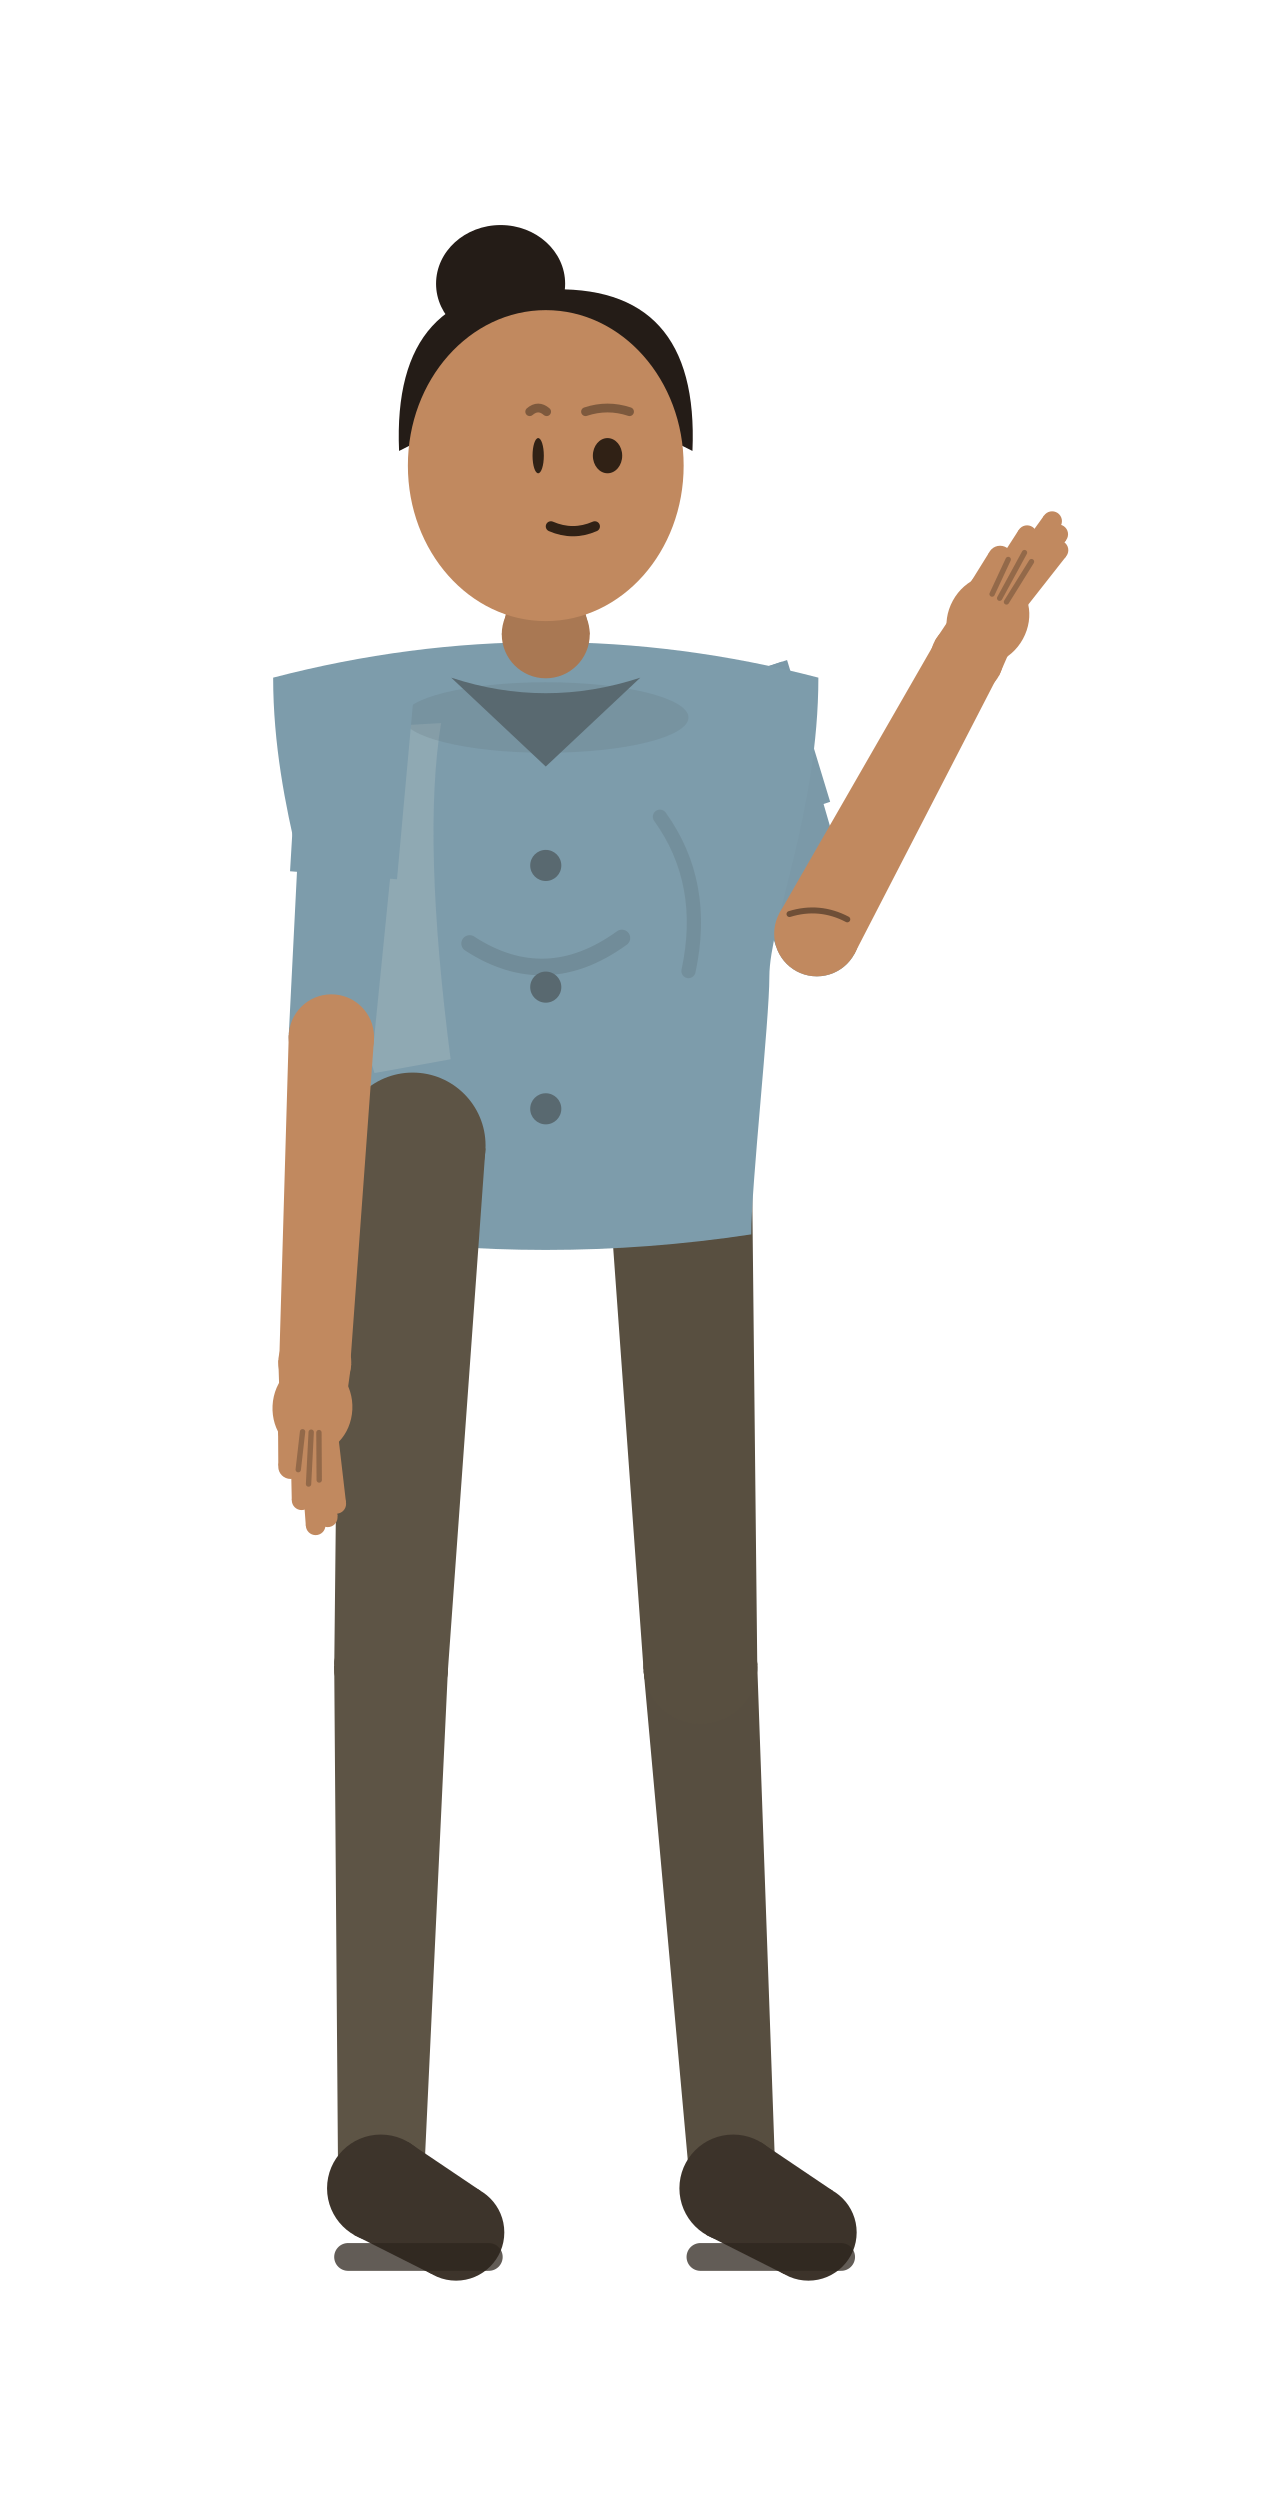
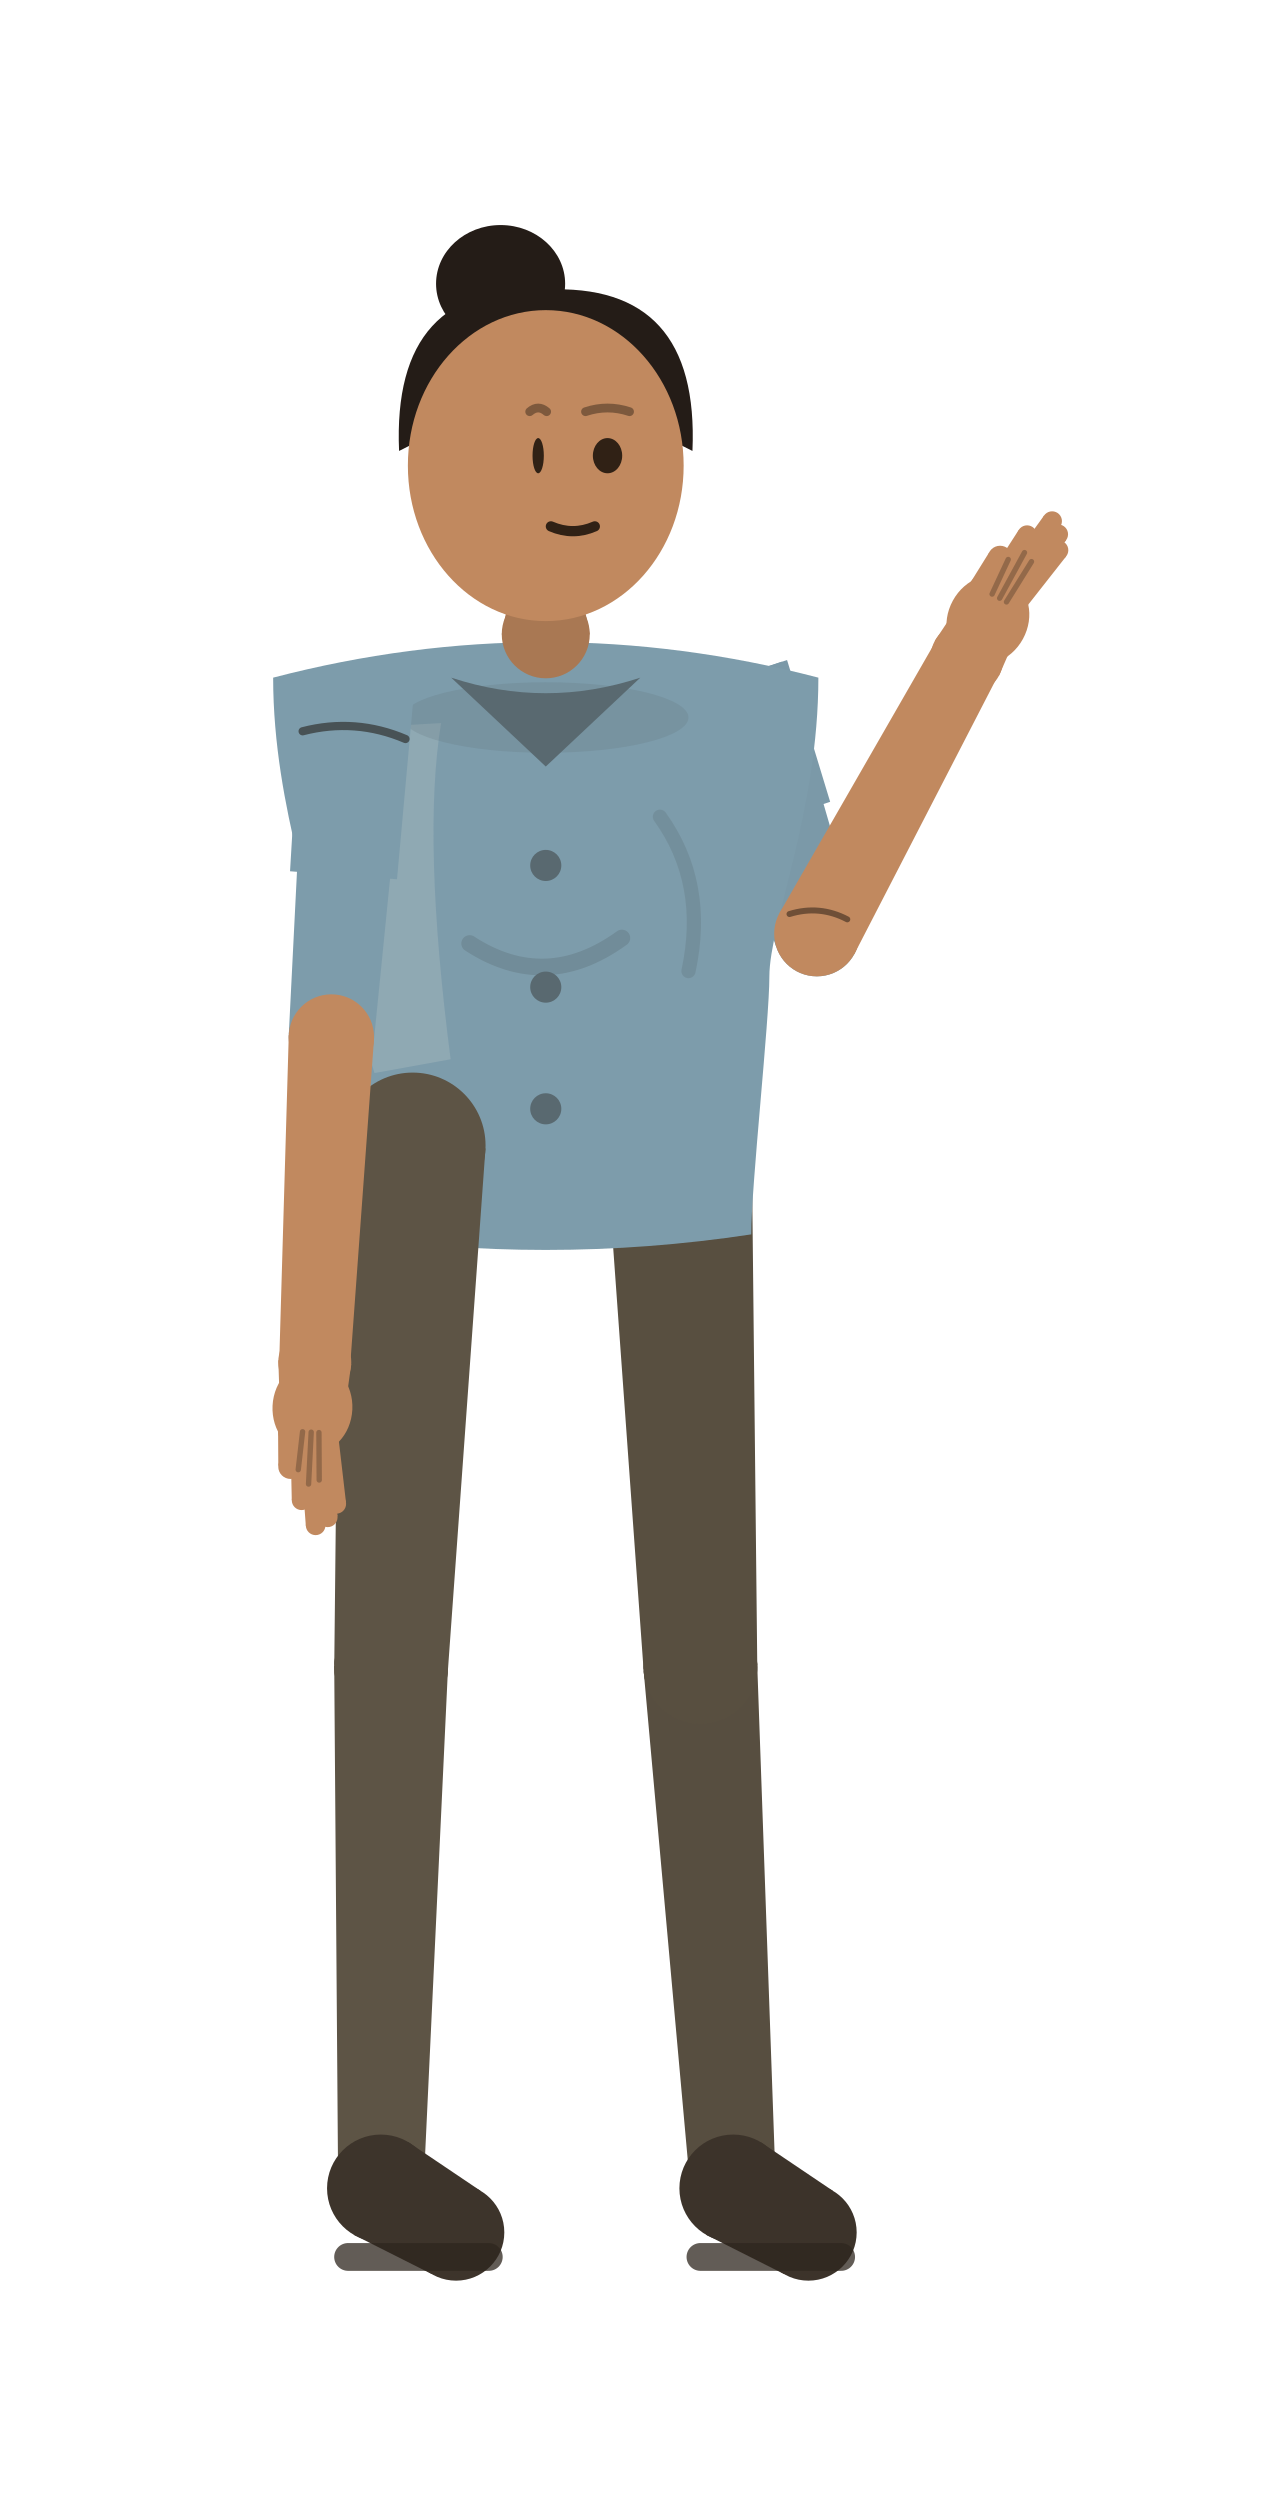
<svg xmlns="http://www.w3.org/2000/svg" class="nex-paperbook-figure" viewBox="-245.56 -515.4 574.34 1124.85" role="img" aria-label="Paperbook character">
  <g class="pb-figure" data-view-axis="three-quarter-right">
    <g class="pb-limb" fill="#574e40">
      <path d="M 44.03 236.28 L 65.15 470.42 L 103.48 468.01 L 95.13 233.07 Z" />
      <circle cx="69.58" cy="234.68" r="25.6" />
      <circle cx="84.32" cy="469.21" r="19.2" />
    </g>
    <g class="pb-limb" fill="#584f40">
      <path d="M 27.12 1.35 L 44 235.73 L 95.16 233.62 L 92.66 -1.35 Z" />
      <circle cx="59.89" cy="0" r="32.8" />
      <circle cx="69.58" cy="234.68" r="25.6" />
    </g>
    <g class="pb-foot" fill="#3c332a">
      <path d="M 72.09 490.09 L 107.2 507.79 L 129.15 470.32 L 96.55 448.34 Z" />
      <circle cx="84.32" cy="469.21" r="24.19" />
      <circle cx="118.18" cy="489.05" r="21.71" />
    </g>
    <g class="pb-foot" fill="#2e261e">
      <path d="M 69.6 500.09 L 132.9 500.09" stroke="#2e261e" stroke-width="12.51" stroke-linecap="round" fill="none" opacity="0.75" />
    </g>
    <g class="pb-limb" fill="#7b99a8">
      <path d="M 62.27 -203.29 L 103.72 -89.33 L 140.22 -101.26 L 106.37 -217.71 Z" />
      <circle cx="121.97" cy="-95.3" r="19.2" />
    </g>
    <g class="pb-sleeve" fill="#7b99a8">
      <path d="M 60.06 -202.57 L 82.09 -139.64 L 127.96 -154.63 L 108.57 -218.43 Z" />
+     </g>
+     <g class="pb-detail" fill="none">
+       <path d="M 112.39 -199.27 Q 87.89 -199.57 68.29 -184.86" stroke="#485255" stroke-width="3.71" stroke-linecap="round" />
    </g>
    <g class="pb-top" fill="#7d9cab">
      <path d="M -122.66 -210.5 Q 0 -242.5 122.66 -210.5 C 122.66 -150.5 100.61 -100 100.61 -76 C 100.61 -56 92.45 18 92.45 40 Q 0 54 -92.45 40 C -92.45 18 -100.61 -56 -100.61 -76 C -100.61 -100 -122.66 -150.5 -122.66 -210.5 Z" />
    </g>
    <g class="pb-fold" fill="#a1b5bb">
      <path d="M -89.9 -187.6 Q -102.75 -113.2 -77.06 -32.6 L -42.81 -38.8 Q -55.66 -138 -47.09 -190.08 Z" opacity="0.5" />
    </g>
    <g class="pb-fold" fill="none">
      <path d="M -34.25 -90.88 Q 0 -68.56 34.25 -93.36" fill="none" stroke="#60747c" stroke-width="7.49" stroke-linecap="round" opacity="0.4" />
    </g>
    <g class="pb-fold" fill="none">
      <path d="M 51.37 -147.92 Q 72.78 -118.16 64.22 -78.48" fill="none" stroke="#60747c" stroke-width="6.42" stroke-linecap="round" opacity="0.32" />
    </g>
    <g class="pb-fold" fill="#60747c">
      <ellipse cx="0" cy="-192.56" rx="64.22" ry="15.88" opacity="0.22" />
    </g>
    <g class="pb-trim" fill="#596970">
      <path d="M -42.55 -210.5 L 0 -170.5 L 42.55 -210.5 Q 0 -196.5 -42.55 -210.5 Z" />
    </g>
    <g class="pb-trim" fill="#596970">
      <circle cx="0" cy="-126" r="7" />
      <circle cx="0" cy="-71.25" r="7" />
      <circle cx="0" cy="-16.5" r="7" />
    </g>
    <g class="pb-neck" fill="#a97853">
      <path d="M -16.5 -246.5 L -19.8 -230 L 19.8 -230 L 16.5 -246.5 Z" />
      <circle cx="0" cy="-246.5" r="16.5" />
      <circle cx="0" cy="-230" r="19.8" />
    </g>
    <g class="pb-hair" fill="#241c17">
      <path d="M -66 -312.5 Q -69.3 -388.4 0 -385.1 Q 69.3 -388.4 66 -312.5 Q 0 -346.82 -66 -312.5 Z" />
      <ellipse cx="-20.32" cy="-387.74" rx="29.04" ry="26.4" />
    </g>
    <g class="pb-head" fill="#c1895f">
      <ellipse cx="0" cy="-305.9" rx="62.04" ry="69.96" />
    </g>
    <g class="pb-face">
      <path d="M 17.89 -330.17 Q 27.79 -333.47 37.69 -330.17" fill="none" stroke="#7d593d" stroke-width="3.96" stroke-linecap="round" />
      <path d="M -7.22 -330.17 Q -3.41 -333.47 0.39 -330.17" fill="none" stroke="#7d593d" stroke-width="3.96" stroke-linecap="round" />
      <ellipse cx="27.79" cy="-310.37" rx="6.6" ry="7.92" fill="#302115" />
      <ellipse cx="-3.41" cy="-310.37" rx="2.54" ry="7.92" fill="#302115" />
      <path d="M 2.31 -278.56 Q 12.19 -274.25 22.07 -278.56" fill="none" stroke="#302115" stroke-width="4.62" stroke-linecap="round" />
    </g>
    <g class="pb-limb" fill="#5d5445">
      <path d="M -92.66 -1.35 L -95.16 233.62 L -44 235.73 L -27.12 1.35 Z" />
      <circle cx="-59.89" cy="0" r="32.8" />
      <circle cx="-69.58" cy="234.68" r="25.6" />
    </g>
    <g class="pb-limb" fill="#5d5445">
      <path d="M -95.18 234.17 L -93.41 468.83 L -55.02 469.59 L -43.99 235.18 Z" />
      <circle cx="-69.58" cy="234.68" r="25.6" />
      <circle cx="-74.22" cy="469.21" r="19.2" />
    </g>
    <g class="pb-limb" fill="#c1895f">
      <path d="M 138.83 -86.11 L 203.53 -211.53 L 175.43 -226.84 L 105.11 -104.48 Z" />
      <circle cx="121.97" cy="-95.3" r="19.2" />
      <circle cx="189.48" cy="-219.19" r="16" />
    </g>
    <g class="pb-detail" fill="none">
      <path d="M 109.67 -104.14 Q 123.16 -108.3 135.67 -101.75" fill="none" stroke="#6f4f37" stroke-width="2.69" stroke-linecap="round" />
    </g>
    <g class="pb-limb" fill="#7d9cab">
      <path d="M -107.45 -212.24 L -115.61 -50.25 L -77.31 -47.38 L -61.18 -208.76 Z" />
      <circle cx="-96.46" cy="-48.81" r="19.2" />
    </g>
    <g class="pb-sleeve" fill="#7d9cab">
      <path d="M -109.77 -212.41 L -115.06 -123.38 L -66.93 -119.77 L -58.87 -208.59 Z" />
    </g>
+     <g class="pb-detail" fill="none">
+       <path d="M -63.12 -182.89 Q -85.67 -192.5 -109.39 -186.37" stroke="#485255" stroke-width="3.71" stroke-linecap="round" />
+     </g>
    <g class="pb-foot" fill="#3d342b">
      <path d="M -86.45 490.09 L -51.33 507.79 L -29.38 470.32 L -61.99 448.34 Z" />
      <circle cx="-74.22" cy="469.21" r="24.19" />
      <circle cx="-40.36" cy="489.05" r="21.71" />
    </g>
    <g class="pb-foot" fill="#2e261e">
      <path d="M -88.94 500.09 L -25.64 500.09" stroke="#2e261e" stroke-width="12.51" stroke-linecap="round" fill="none" opacity="0.75" />
    </g>
    <g class="pb-limb" fill="#c1895f">
      <path d="M -115.63 -49.79 L -119.91 96.65 L -87.95 98.29 L -77.28 -47.83 Z" />
      <circle cx="-96.46" cy="-48.81" r="19.2" />
      <circle cx="-103.93" cy="97.47" r="16" />
    </g>
    <g class="pb-hand" fill="#c1895f">
      <path d="M 203.9 -211.33 L 211.83 -229.5 L 186.03 -243.56 L 175.07 -227.04 Z" />
      <circle cx="189.48" cy="-219.19" r="16.42" />
      <circle cx="198.93" cy="-236.53" r="14.69" />
      <ellipse cx="198.93" cy="-236.53" rx="20.74" ry="17.97" transform="rotate(-61.41 198.93 -236.53)" />
      <path d="M 203.35 -246.95 L 209.35 -261.81 L 199.49 -266.82 L 191.02 -253.2 Z" />
      <circle cx="197.19" cy="-250.08" r="6.91" />
      <circle cx="204.42" cy="-264.32" r="5.53" />
      <path d="M 205.57 -245.27 L 220.36 -272.35 L 212.75 -276.87 L 196.06 -250.92 Z" />
      <circle cx="200.82" cy="-248.1" r="5.53" />
      <circle cx="216.56" cy="-274.61" r="4.42" />
      <path d="M 208.79 -243.13 L 231.49 -278.43 L 224.18 -283.41 L 199.65 -249.35 Z" />
      <circle cx="204.22" cy="-246.24" r="5.53" />
      <circle cx="227.83" cy="-280.92" r="4.42" />
      <path d="M 211.68 -241.21 L 234.1 -272.32 L 227.07 -277.7 L 202.9 -247.93 Z" />
      <circle cx="207.29" cy="-244.57" r="5.53" />
      <circle cx="230.58" cy="-275.01" r="4.42" />
      <path d="M 214.13 -239.59 L 234.08 -264.99 L 227.31 -270.69 L 205.67 -246.71 Z" />
      <circle cx="209.9" cy="-243.15" r="5.53" />
      <circle cx="230.7" cy="-267.84" r="4.42" />
    </g>
    <g class="pb-detail" fill="none">
      <path d="M 200.82 -248.1 L 208.07 -263.66" fill="none" stroke="#664933" stroke-width="2.42" stroke-linecap="round" opacity="0.5" />
      <path d="M 204.22 -246.24 L 215.4 -266.76" fill="none" stroke="#664933" stroke-width="2.42" stroke-linecap="round" opacity="0.5" />
      <path d="M 207.29 -244.57 L 218.55 -262.7" fill="none" stroke="#664933" stroke-width="2.42" stroke-linecap="round" opacity="0.5" />
    </g>
    <g class="pb-hand" fill="#c1895f">
      <path d="M -120.33 96.63 L -119.65 117.2 L -90.31 118.7 L -87.54 98.31 Z" />
      <circle cx="-103.93" cy="97.47" r="16.42" />
      <circle cx="-104.98" cy="117.95" r="14.69" />
      <ellipse cx="-104.98" cy="117.95" rx="20.74" ry="17.97" transform="rotate(92.92 -104.98 117.95)" />
      <path d="M -120.44 128.03 L -120.34 144.06 L -109.31 144.95 L -106.66 129.14 Z" />
      <circle cx="-113.55" cy="128.59" r="6.91" />
      <circle cx="-114.83" cy="144.51" r="5.53" />
      <path d="M -114.94 128.72 L -114.28 159.56 L -105.43 159.69 L -103.89 128.88 Z" />
      <circle cx="-109.42" cy="128.8" r="5.53" />
      <circle cx="-109.85" cy="159.63" r="4.42" />
      <path d="M -111.07 129.26 L -107.96 171.11 L -99.12 170.69 L -100.02 128.73 Z" />
      <circle cx="-105.54" cy="128.99" r="5.53" />
      <circle cx="-103.54" cy="170.9" r="4.42" />
      <path d="M -107.56 129.74 L -102.51 167.76 L -93.71 166.84 L -96.56 128.6 Z" />
      <circle cx="-102.06" cy="129.17" r="5.53" />
      <circle cx="-98.11" cy="167.3" r="4.42" />
      <path d="M -104.56 130.15 L -98.64 161.91 L -89.89 160.58 L -93.62 128.5 Z" />
      <circle cx="-99.09" cy="129.32" r="5.53" />
      <circle cx="-94.26" cy="161.25" r="4.42" />
    </g>
    <g class="pb-detail" fill="none">
      <path d="M -109.42 128.8 L -111.37 145.86" fill="none" stroke="#664933" stroke-width="2.42" stroke-linecap="round" opacity="0.5" />
      <path d="M -105.54 128.99 L -106.73 152.33" fill="none" stroke="#664933" stroke-width="2.42" stroke-linecap="round" opacity="0.5" />
      <path d="M -102.06 129.17 L -101.93 150.51" fill="none" stroke="#664933" stroke-width="2.42" stroke-linecap="round" opacity="0.5" />
    </g>
  </g>
</svg>
